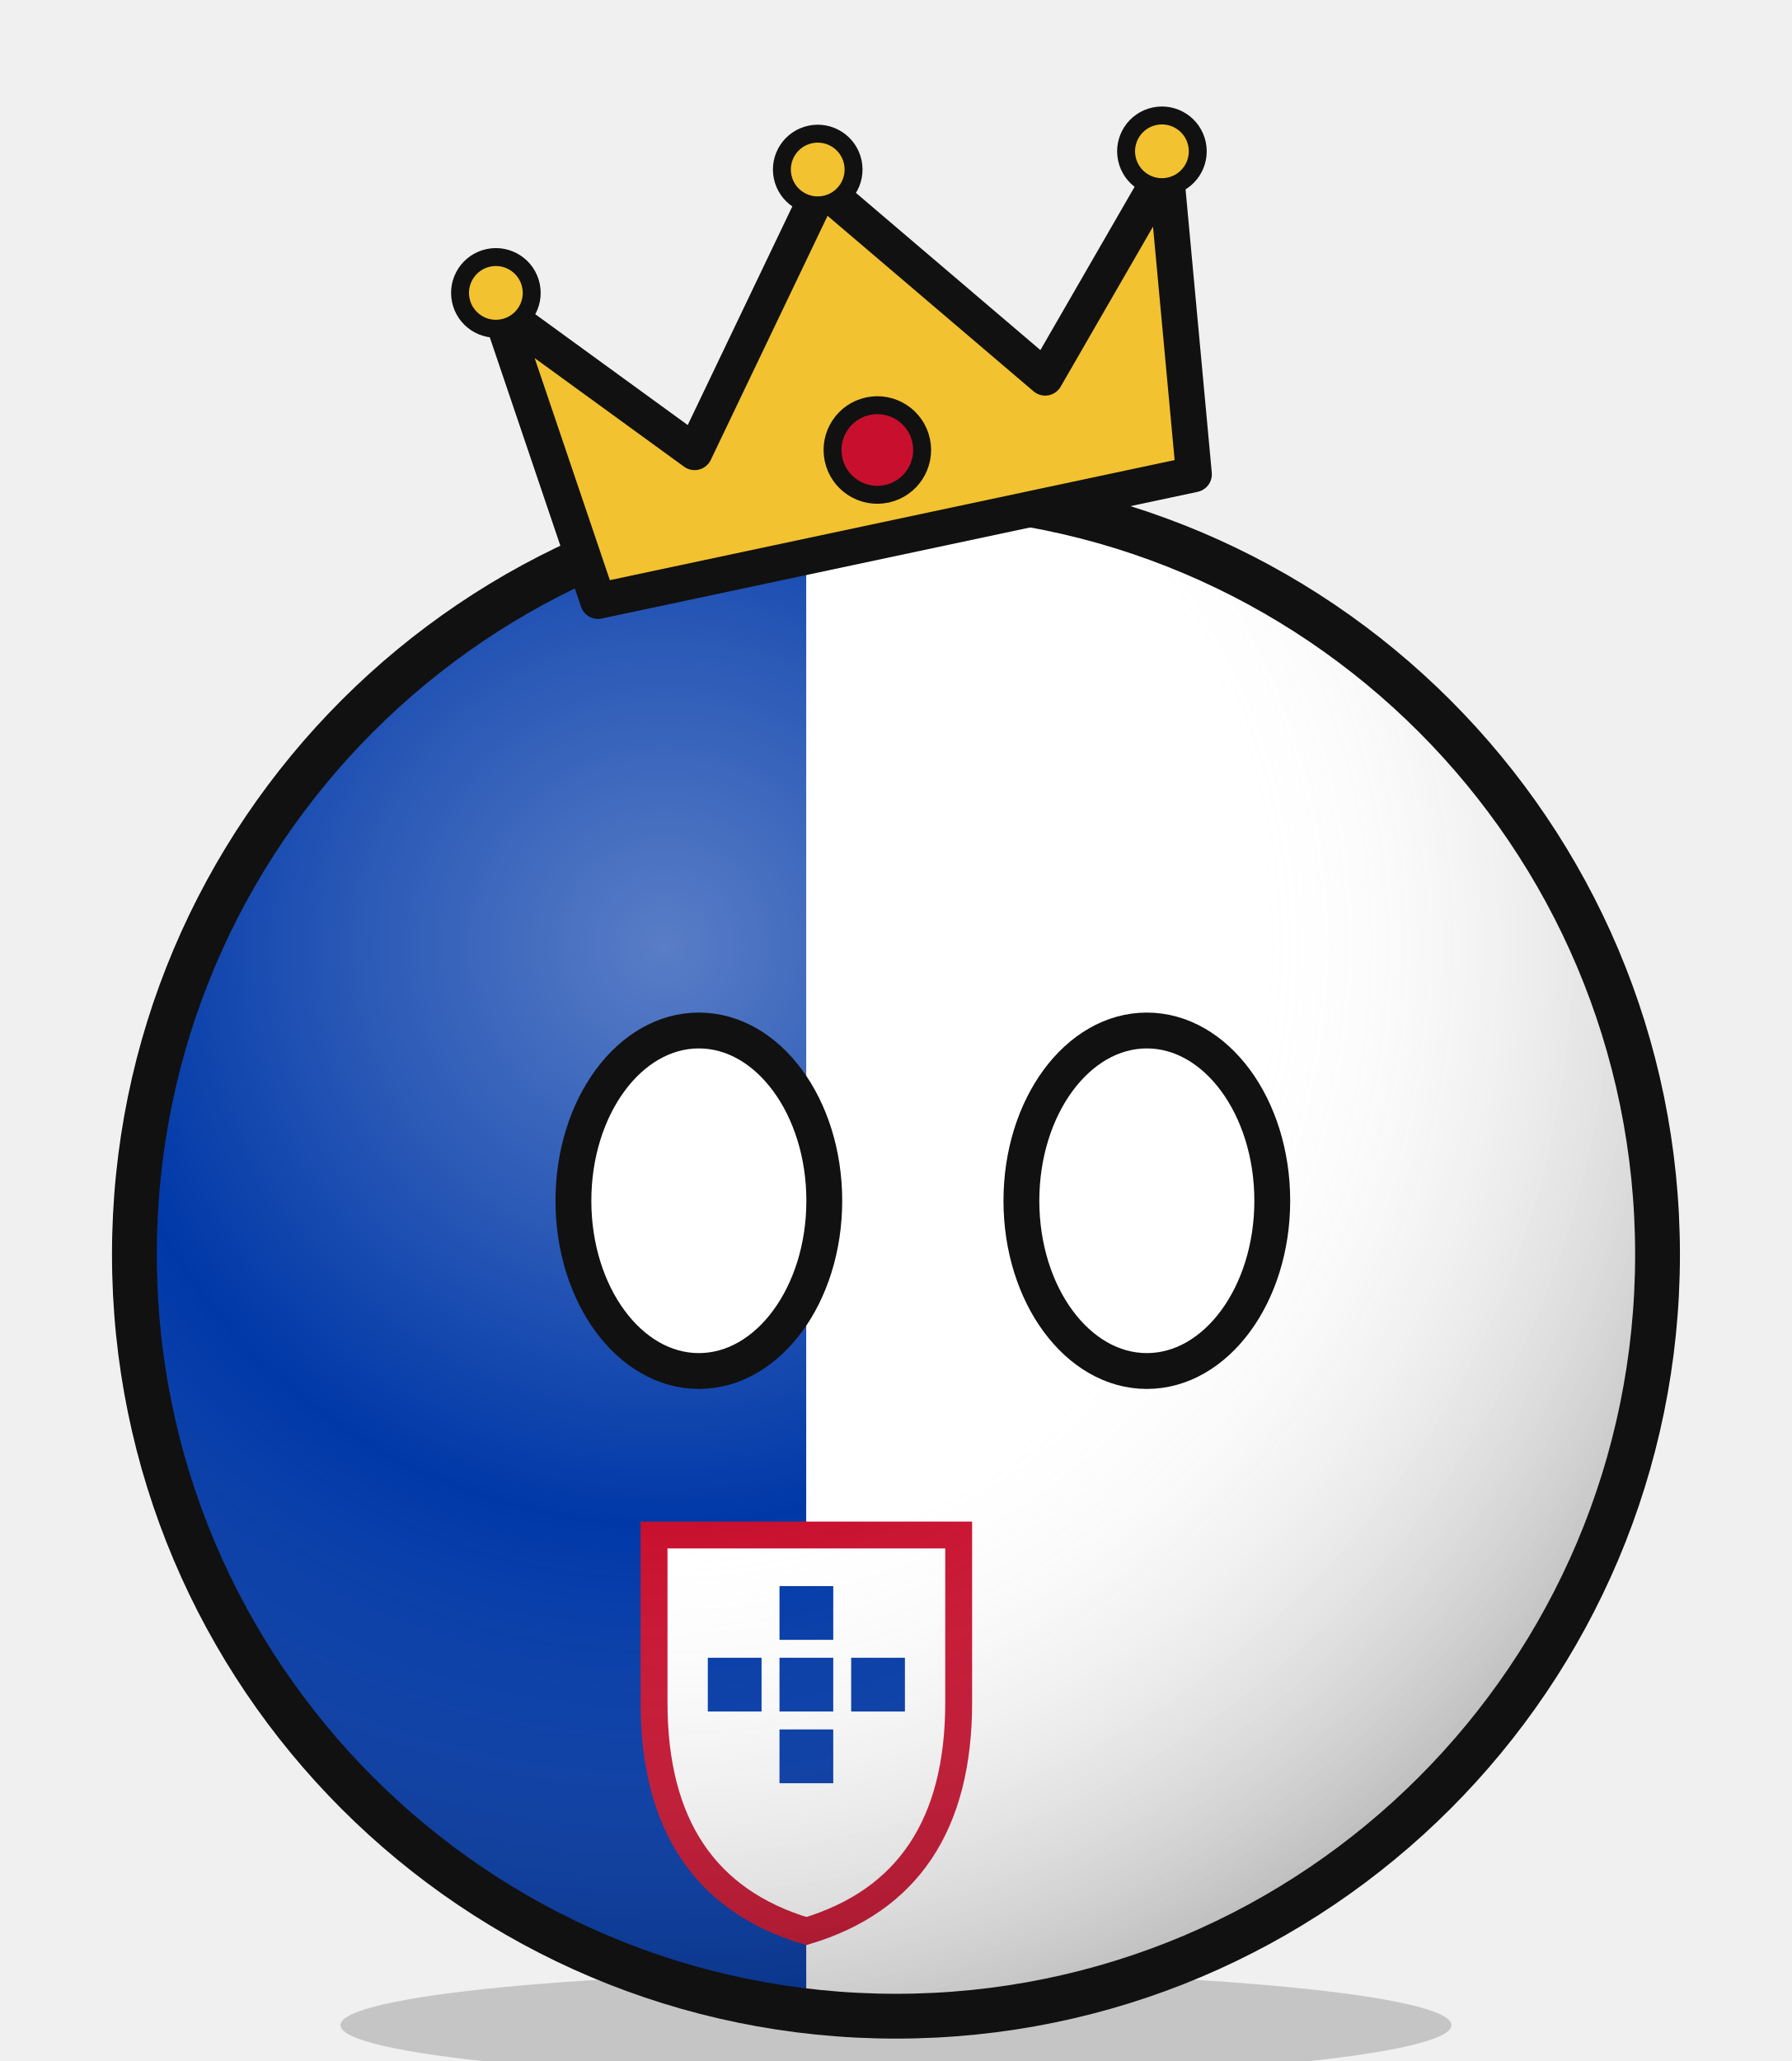
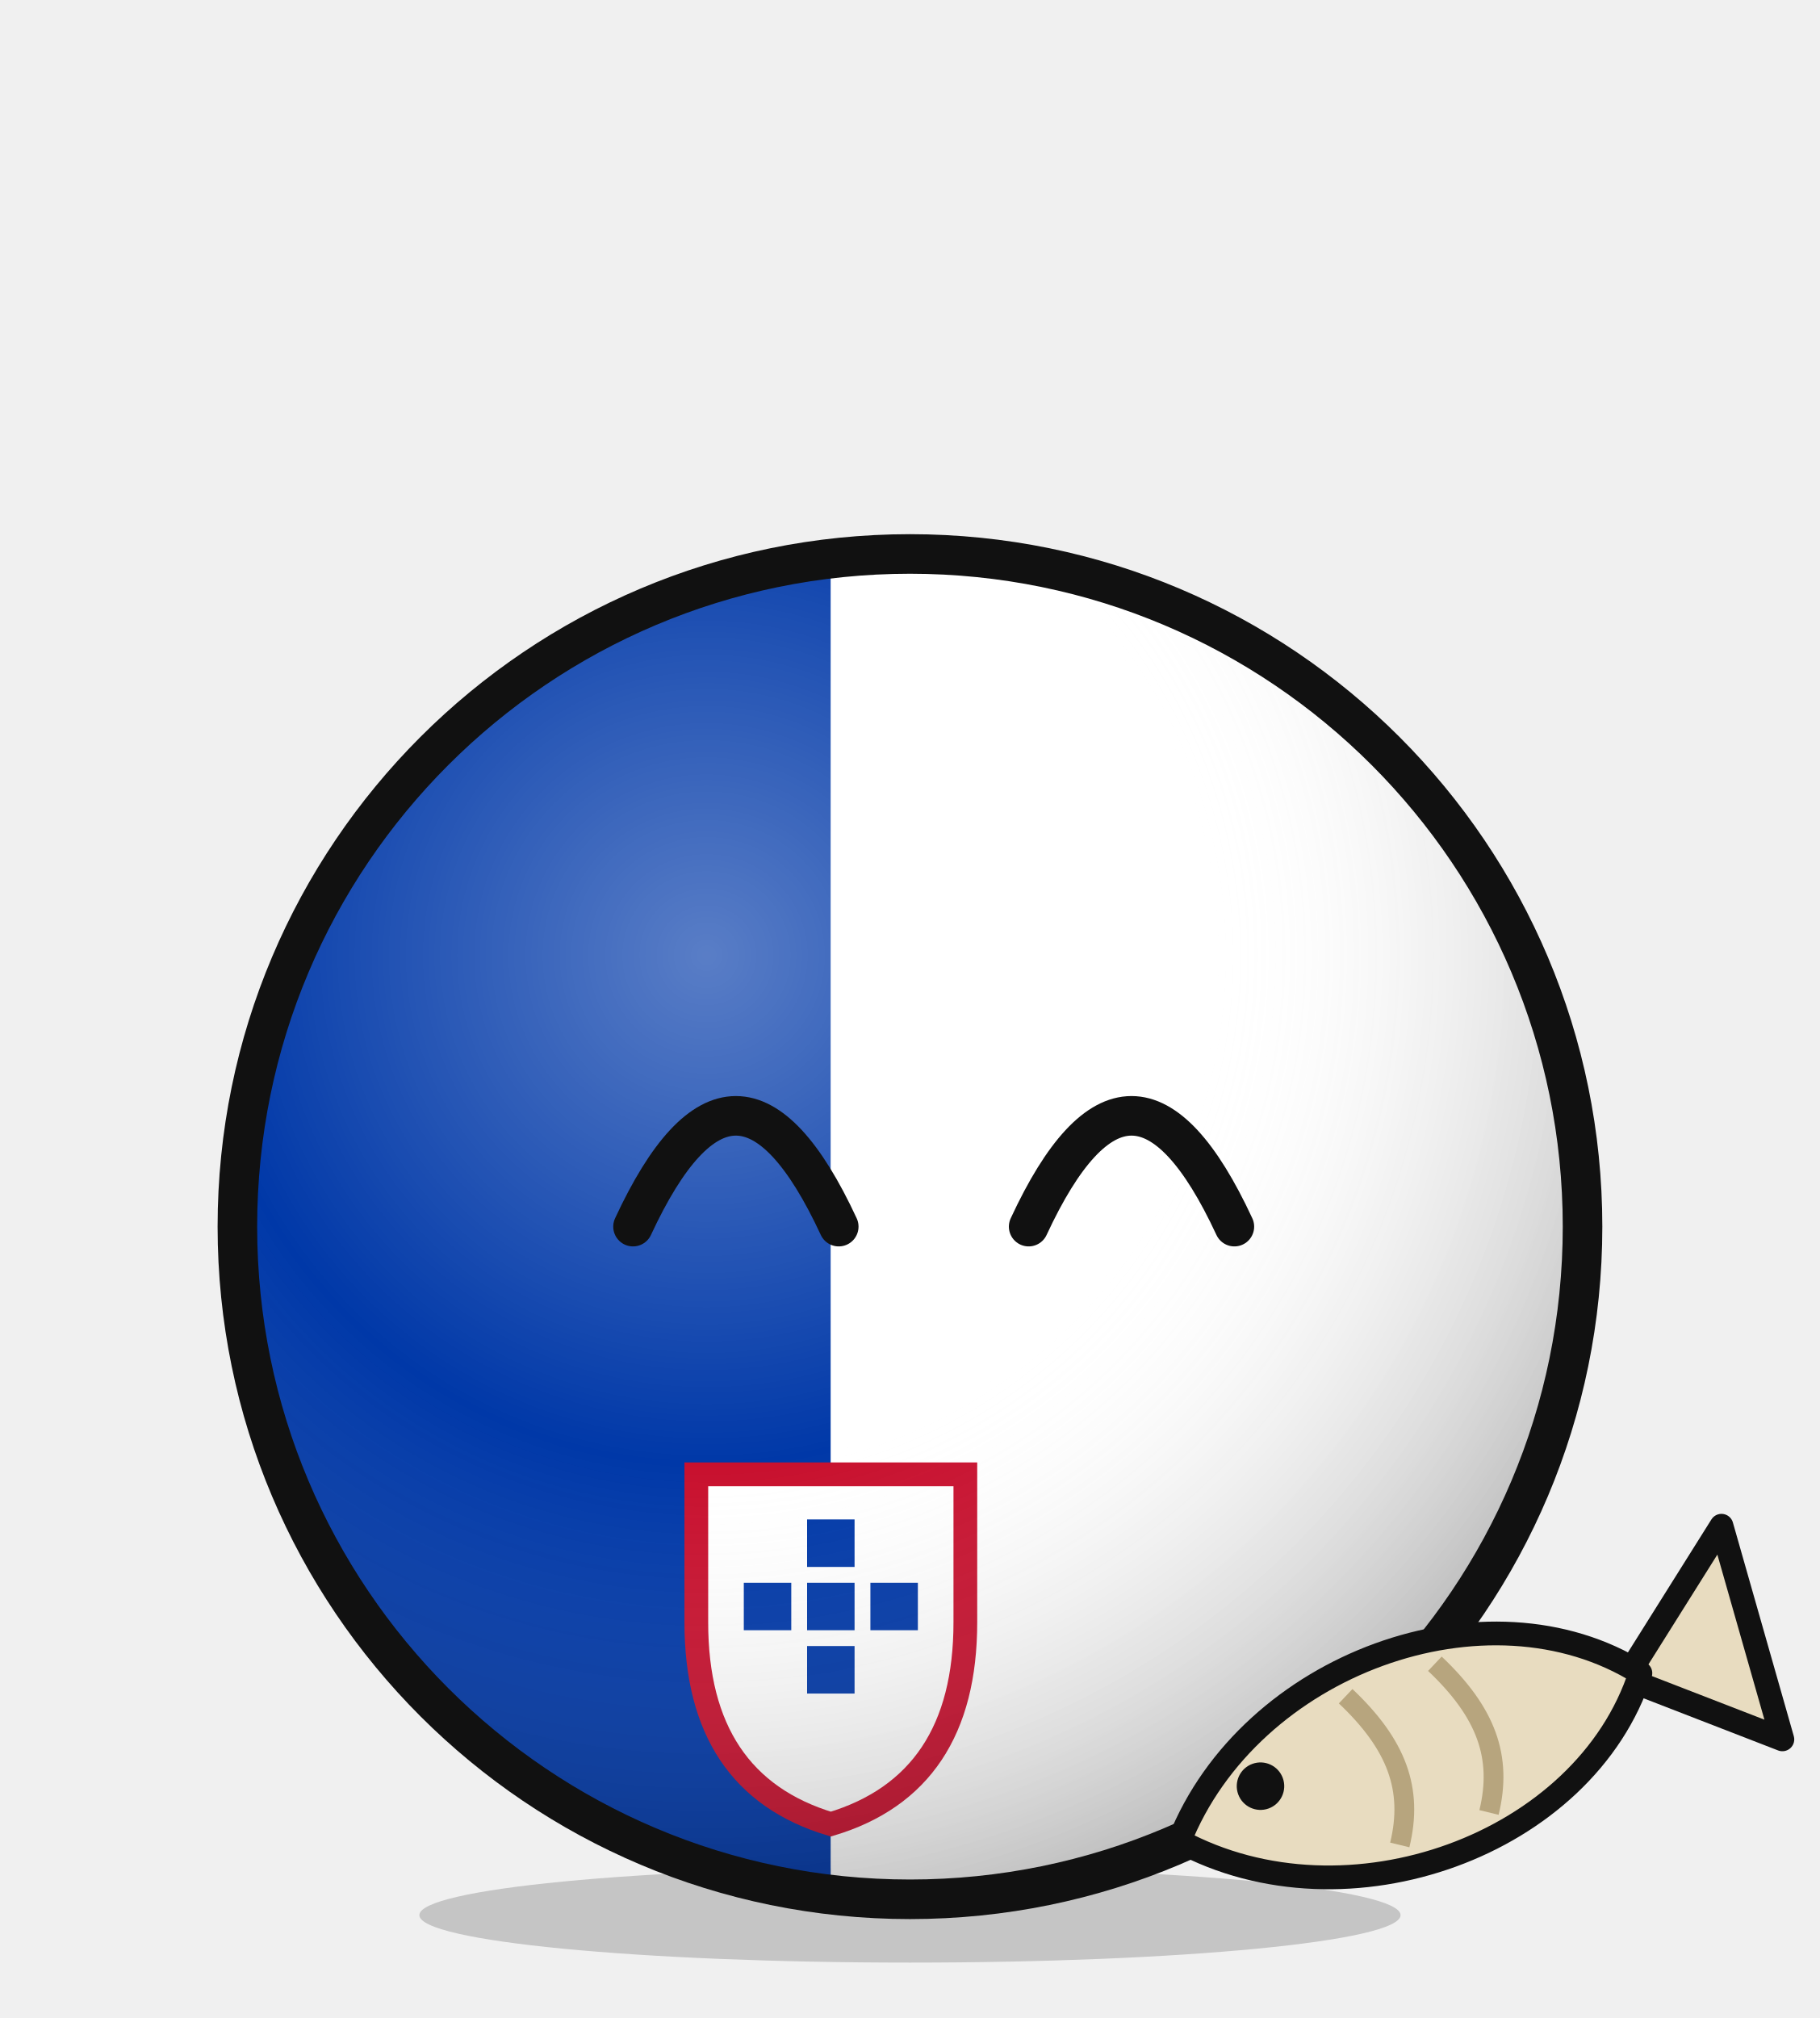
- <svg xmlns="http://www.w3.org/2000/svg" viewBox="0 -30 200 230" width="200" height="230">
+ <svg xmlns="http://www.w3.org/2000/svg" viewBox="-15 -45 230 255" width="230" height="255">
  <defs>
    <clipPath id="c">
      <circle cx="100" cy="110" r="85" />
    </clipPath>
    <radialGradient id="brilho" cx="35%" cy="30%" r="75%">
      <stop offset="0" stop-color="#fff" stop-opacity="0.35" />
      <stop offset="0.5" stop-color="#fff" stop-opacity="0" />
      <stop offset="1" stop-color="#000" stop-opacity="0.28" />
    </radialGradient>
  </defs>
-   <ellipse cx="100" cy="196" rx="62" ry="6" fill="#000" opacity="0.18" />
+   <ellipse cx="100" cy="197" rx="62" ry="6" fill="#000" opacity="0.18" />
  <g clip-path="url(#c)">
    <rect x="0" y="20" width="90" height="180" fill="#0038A8" />
    <rect x="90" y="20" width="110" height="180" fill="#FFFFFF" />
    <path d="M73,141.3 H107 V160 Q107,180.4 90,185.5 Q73,180.4 73,160 Z" fill="#fff" stroke="#C8102E" stroke-width="3" />
    <rect x="87" y="147" width="6" height="6" fill="#0038A8" />
    <rect x="79" y="155" width="6" height="6" fill="#0038A8" />
    <rect x="87" y="155" width="6" height="6" fill="#0038A8" />
    <rect x="95" y="155" width="6" height="6" fill="#0038A8" />
    <rect x="87" y="163" width="6" height="6" fill="#0038A8" />
    <circle cx="100" cy="110" r="85" fill="url(#brilho)" />
  </g>
  <circle cx="100" cy="110" r="85" fill="none" stroke="#111" stroke-width="5" />
-   <ellipse cx="78" cy="104" rx="14" ry="19" fill="#fff" stroke="#111" stroke-width="4" />
-   <ellipse cx="128" cy="104" rx="14" ry="19" fill="#fff" stroke="#111" stroke-width="4" />
-   <g transform="translate(100 30) rotate(-12)">
-     <path d="M-34,0 L-38,-34 L-20,-14 L0,-40 L20,-14 L38,-34 L34,0 Z" fill="#F2C230" stroke="#111" stroke-width="4" stroke-linejoin="round" />
-     <circle cx="0" cy="-10" r="5" fill="#C8102E" stroke="#111" stroke-width="2" />
-     <circle cx="-38" cy="-36" r="4" fill="#F2C230" stroke="#111" stroke-width="2" />
-     <circle cx="0" cy="-42" r="4" fill="#F2C230" stroke="#111" stroke-width="2" />
-     <circle cx="38" cy="-36" r="4" fill="#F2C230" stroke="#111" stroke-width="2" />
+   <path d="M65,110 Q78,82 91,110" fill="none" stroke="#111" stroke-width="5" stroke-linecap="round" />
+   <path d="M115,110 Q128,82 141,110" fill="none" stroke="#111" stroke-width="5" stroke-linecap="round" />
+   <g transform="translate(166 176) rotate(-20)">
+     <path d="M26,0 L44,-14 L42,14 Z" fill="#E8DCC0" stroke="#111" stroke-width="3" stroke-linejoin="round" />
+     <path d="M-34,0 C-18,-18 14,-18 28,0 C14,18 -18,18 -34,0 Z" fill="#E8DCC0" stroke="#111" stroke-width="3" stroke-linejoin="round" />
+     <path d="M-8,-10 C-4,-2 -4,4 -8,10 M4,-10 C8,-2 8,4 4,10" fill="none" stroke="#B7A57E" stroke-width="2.5" />
+     <circle cx="-22" cy="-3" r="3" fill="#111" />
  </g>
</svg>
